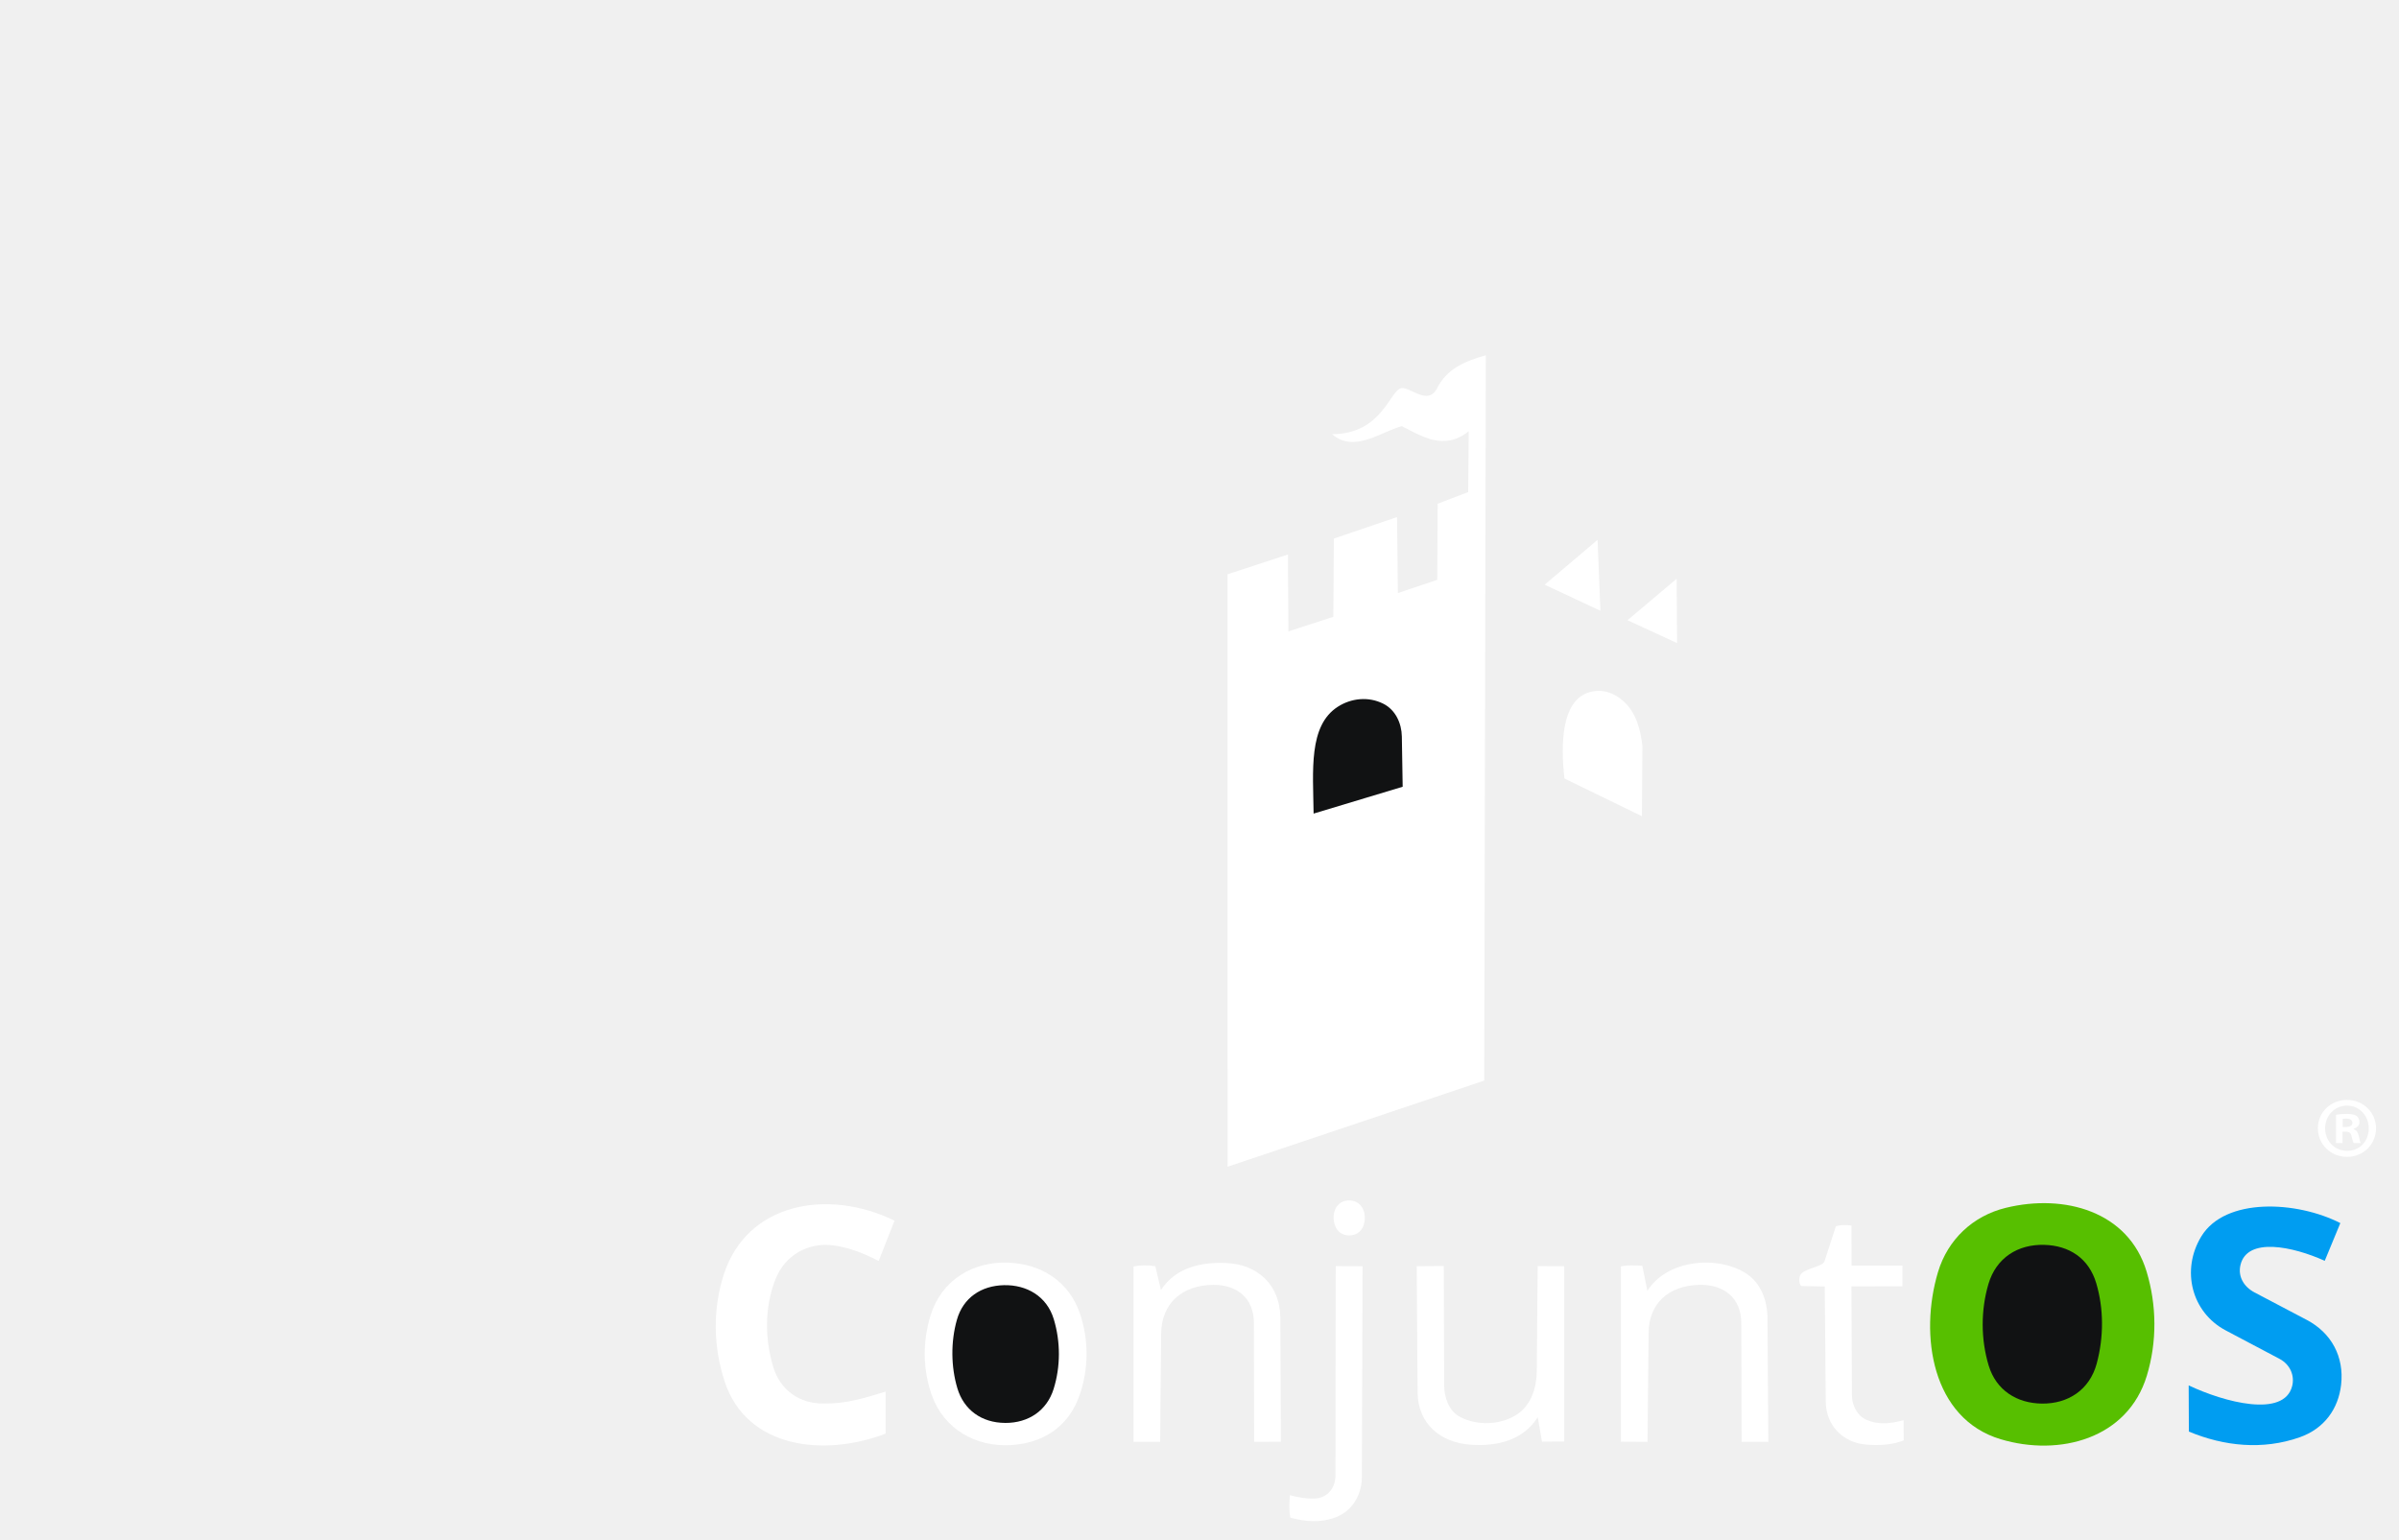
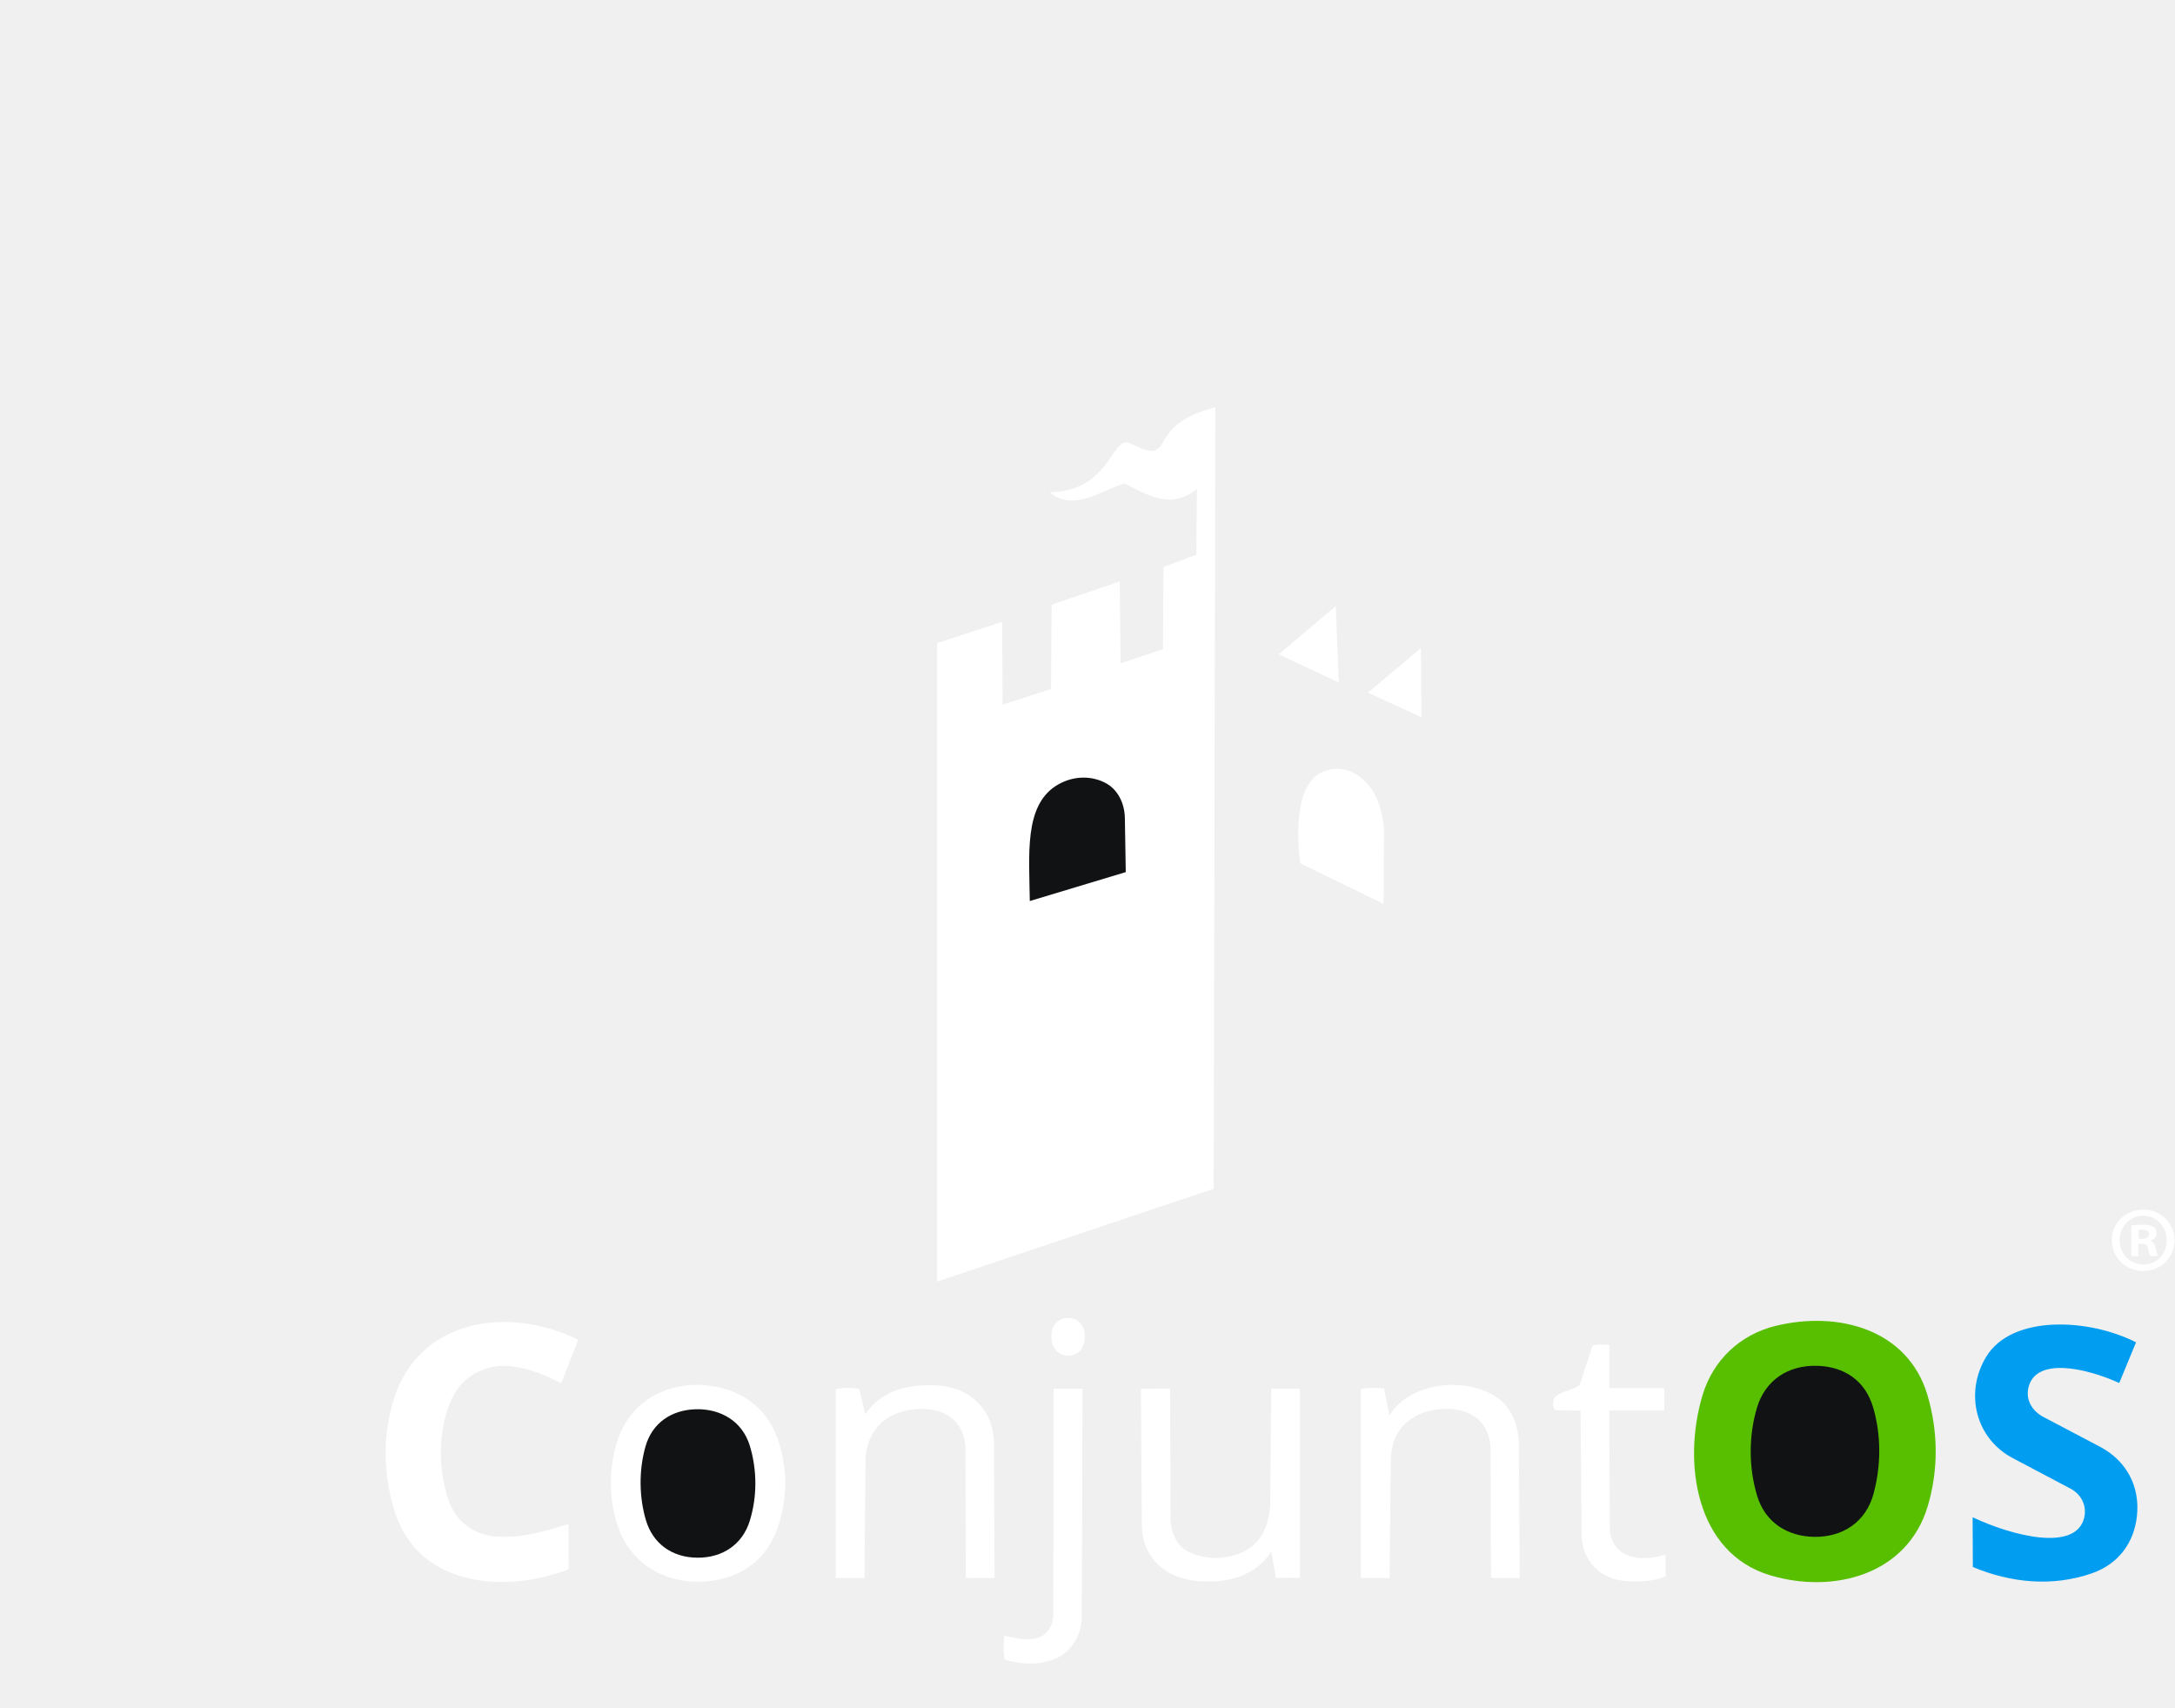
- <svg xmlns="http://www.w3.org/2000/svg" id="Layer_1" version="1.1" viewBox="-273 -10 1066 684">
+ <svg xmlns="http://www.w3.org/2000/svg" id="Layer_1" version="1.1" viewBox="-114 -20 897 704">
  <defs>
    <style>
      .st0 {
        fill: #ffffff;
      }

      .st1 {
        fill: #009df1;
      }

      .st2 {
        fill: #111213;
      }

      .st3 {
        fill: #57bf00;
      }
      
      path:not([class]), polygon:not([class]) { fill: #ffffff; }
    </style>
  </defs>
  <g>
    <path d="M387.23,147.87l-.71,322.34-114.05,38.27-.03-263.25,26.86-8.81.2,34.18,19.96-6.48.26-34.78,28.06-9.54.37,33.76,17.49-5.87.19-33.84,13.56-5.17.23-27.04c-10.92,8.86-20.97,2.14-29.72-2.26-9,2.36-21.15,12.13-30.99,3.57,22.47-.09,25.61-19.71,30.87-20.47,3.93-.57,11.75,7.99,15.81.02,4.24-8.31,11.65-11.83,21.62-14.62Z" />
    <path class="st3" d="M680.96,601.32c-8.5,28.08-38.8,36.08-64.92,28.28-30.61-9.14-36.26-46.26-27.9-74.25,4.35-14.54,15.56-25.03,30.13-28.59,26.07-6.38,54.51,1.58,62.57,28.31,4.54,15.08,4.67,31.21.12,46.25Z" />
    <path class="st1" d="M748.81,628.75c-16.34,5.71-33.45,3.99-49.18-2.56l-.09-20.53c15.77,7.47,42.35,14.56,45.98.33,1.18-4.62-.81-9.58-5.63-12.13l-23.87-12.62c-15.23-8.05-19.93-26.84-10.88-41.76,10.62-17.51,42.53-15.8,61.79-5.94l-6.93,16.76c-14.19-6.41-34.46-10.68-37.44,1.85-1.2,5.05,1.41,9.65,6.22,12.19l23.21,12.21c11.02,5.8,16.7,16.42,15.29,28.81-1.21,10.65-7.42,19.53-18.48,23.39Z" />
    <path d="M93.24,613.71c9.84.14,17.82-2.41,27.27-5.28l.02,18.67c-27.74,10.58-61.83,6.35-71.51-23.11-5.08-15.44-5.38-32.16-.42-47.55,10.28-31.87,46-38.48,75.89-23.99l-7.05,17.91c-6.3-3.21-12.66-5.87-19.85-6.87-11.42-1.6-21.8,4.18-26.1,15.23-4.77,12.23-4.69,26.2-.89,38.8,3.04,10.09,11.62,16.45,22.64,16.19Z" />
    <path d="M206.55,610.46c-4.92,13.8-16.36,20.88-30.19,21.73-15.87.97-30.1-7.17-35.42-22.47-3.95-11.35-3.98-23.69-.44-35.17,4.8-15.59,18.76-24.14,34.79-23.42,14.48.64,26.6,8.3,31.47,22.3,4.08,11.74,4.13,24.89-.2,37.04Z" />
    <path d="M265.91,560.99c-13.65.19-22.82,8.21-22.95,21.66l-.45,48.09h-11.82s0-77.93,0-77.93c3.33-.66,6.25-.61,9.68-.11l2.5,10.58c6.5-9.98,17.77-12.49,28.98-12.01,14.11.61,24.01,9.88,24.07,24.36l.24,55.07-11.88.05-.11-52.95c-.02-10.89-7.5-16.96-18.26-16.82Z" />
    <path d="M410.26,552.65l11.8.04v77.91s-9.88.07-9.88.07l-1.87-10.85c-6.65,10.36-18.16,13.04-29.88,12.2-13.38-.96-23.42-9.27-23.52-23.34l-.39-55.99,12.02-.09.19,53.28c.02,5.08,2.08,11.08,6.78,13.65,7.76,4.25,18.61,3.84,25.95-1.22,5.99-4.13,8.35-11.82,8.41-18.92l.4-46.73Z" />
    <path d="M481.86,560.98c-13.23.4-22.17,8.05-22.3,21.3l-.48,48.47-11.82-.06v-77.92c3.47-.66,6.04-.43,9.5-.26l2.25,11.17c8.6-13.88,31.13-16.02,43.99-7.69,6.5,4.21,9.34,12.12,9.39,19.79l.36,54.97-11.86-.02-.16-52.88c-.03-11.15-7.86-17.2-18.86-16.87Z" />
    <path d="M572.86,621.12l.08,8.98c-5.51,2.1-10.9,2.33-16.74,1.86-10.27-.84-17.83-8.5-17.92-19.05l-.45-51.2-10.09-.19c-1.34-.03-1.54-3.36-.83-4.79,1.51-3.08,9.99-3.69,10.8-6.19l5.07-15.61c2.27-.66,4.31-.61,6.94-.3l.04,17.8,22.6.02v9.18s-22.66.03-22.66.03l.21,48.45c.02,4.48,2.42,9.07,6.41,10.84,5.23,2.33,10.63,1.75,16.55.18Z" />
    <path d="M300.38,664.46c-.69-3.49-.46-6.28-.22-10,3.72.94,6.95,1.6,10.81,1.5,5.66-.15,9.43-4.43,9.44-10.28l.13-93.03,11.92.05-.32,93.84c-.03,8.34-4.82,15.48-12.3,18-6.27,2.11-12.38,1.8-19.46-.08Z" />
    <path d="M456.6,352.72l-34.43-16.76c-1.76-15.28-1.24-33.97,10.26-38.07,6-2.14,11.86-.2,16.4,4.14,5.25,5.02,7.18,12.25,7.97,19.57l-.21,31.11Z" />
    <path class="st0" d="M386.52,470.2l.71-322.34-.71,322.34Z" />
    <polygon points="438.15 261.42 413.37 249.83 436.88 229.91 438.15 261.42" />
    <path d="M333.44,531.4c-.13,4.84-2.94,7.56-6.77,7.62-3.96.05-6.67-2.66-7.04-7.01s1.79-8.02,6.05-8.5,7.91,2.62,7.76,7.89Z" />
    <polygon points="472.22 275.78 450.18 265.62 472.02 247.2 472.22 275.78" />
    <path class="st2" d="M350.28,339.63l-39.58,11.93c-.22-18.98-2.39-39.05,10.78-47.5,5.86-3.76,13.51-4.68,20.17-1.34,5.44,2.72,8.16,8.68,8.26,14.6l.37,22.31Z" />
    <path class="st2" d="M658.7,595.9c-3.21,11.9-12.88,17.97-24.34,17.85-11.11-.12-20.32-5.86-23.67-16.85-3.54-11.65-3.56-24.69-.12-36.31,3.46-11.68,13.1-17.67,24.74-17.38,11.11.27,19.88,5.93,23.18,17.11,3.3,11.17,3.4,23.75.2,35.59Z" />
    <path class="st2" d="M173.64,622.34c-10.59-.05-18.4-5.9-21.24-15.42s-2.98-20.61-.2-30.41,10.79-15.15,20.87-15.38,19.09,4.85,22.19,15.14c3.01,9.98,3.05,20.98-.09,31.01-2.98,9.5-11.05,15.12-21.53,15.07Z" />
  </g>
  <path d="M782.79,491.38c0,7.13-5.6,12.73-12.88,12.73s-12.96-5.6-12.96-12.73,5.75-12.58,12.96-12.58,12.88,5.6,12.88,12.58ZM760.16,491.38c0,5.6,4.14,10.05,9.82,10.05s9.59-4.45,9.59-9.97-4.06-10.12-9.66-10.12-9.74,4.52-9.74,10.05ZM767.91,497.98h-2.91v-12.58c1.15-.23,2.76-.38,4.83-.38,2.38,0,3.45.38,4.37.92.69.54,1.23,1.53,1.23,2.76,0,1.38-1.07,2.45-2.61,2.91v.15c1.23.46,1.92,1.38,2.3,3.07.38,1.92.61,2.68.92,3.14h-3.14c-.38-.46-.61-1.61-1-3.07-.23-1.38-1-1.99-2.61-1.99h-1.38v5.06ZM767.99,490.85h1.38c1.61,0,2.91-.54,2.91-1.84,0-1.15-.84-1.92-2.68-1.92-.77,0-1.3.08-1.61.15v3.6Z" />
</svg>
